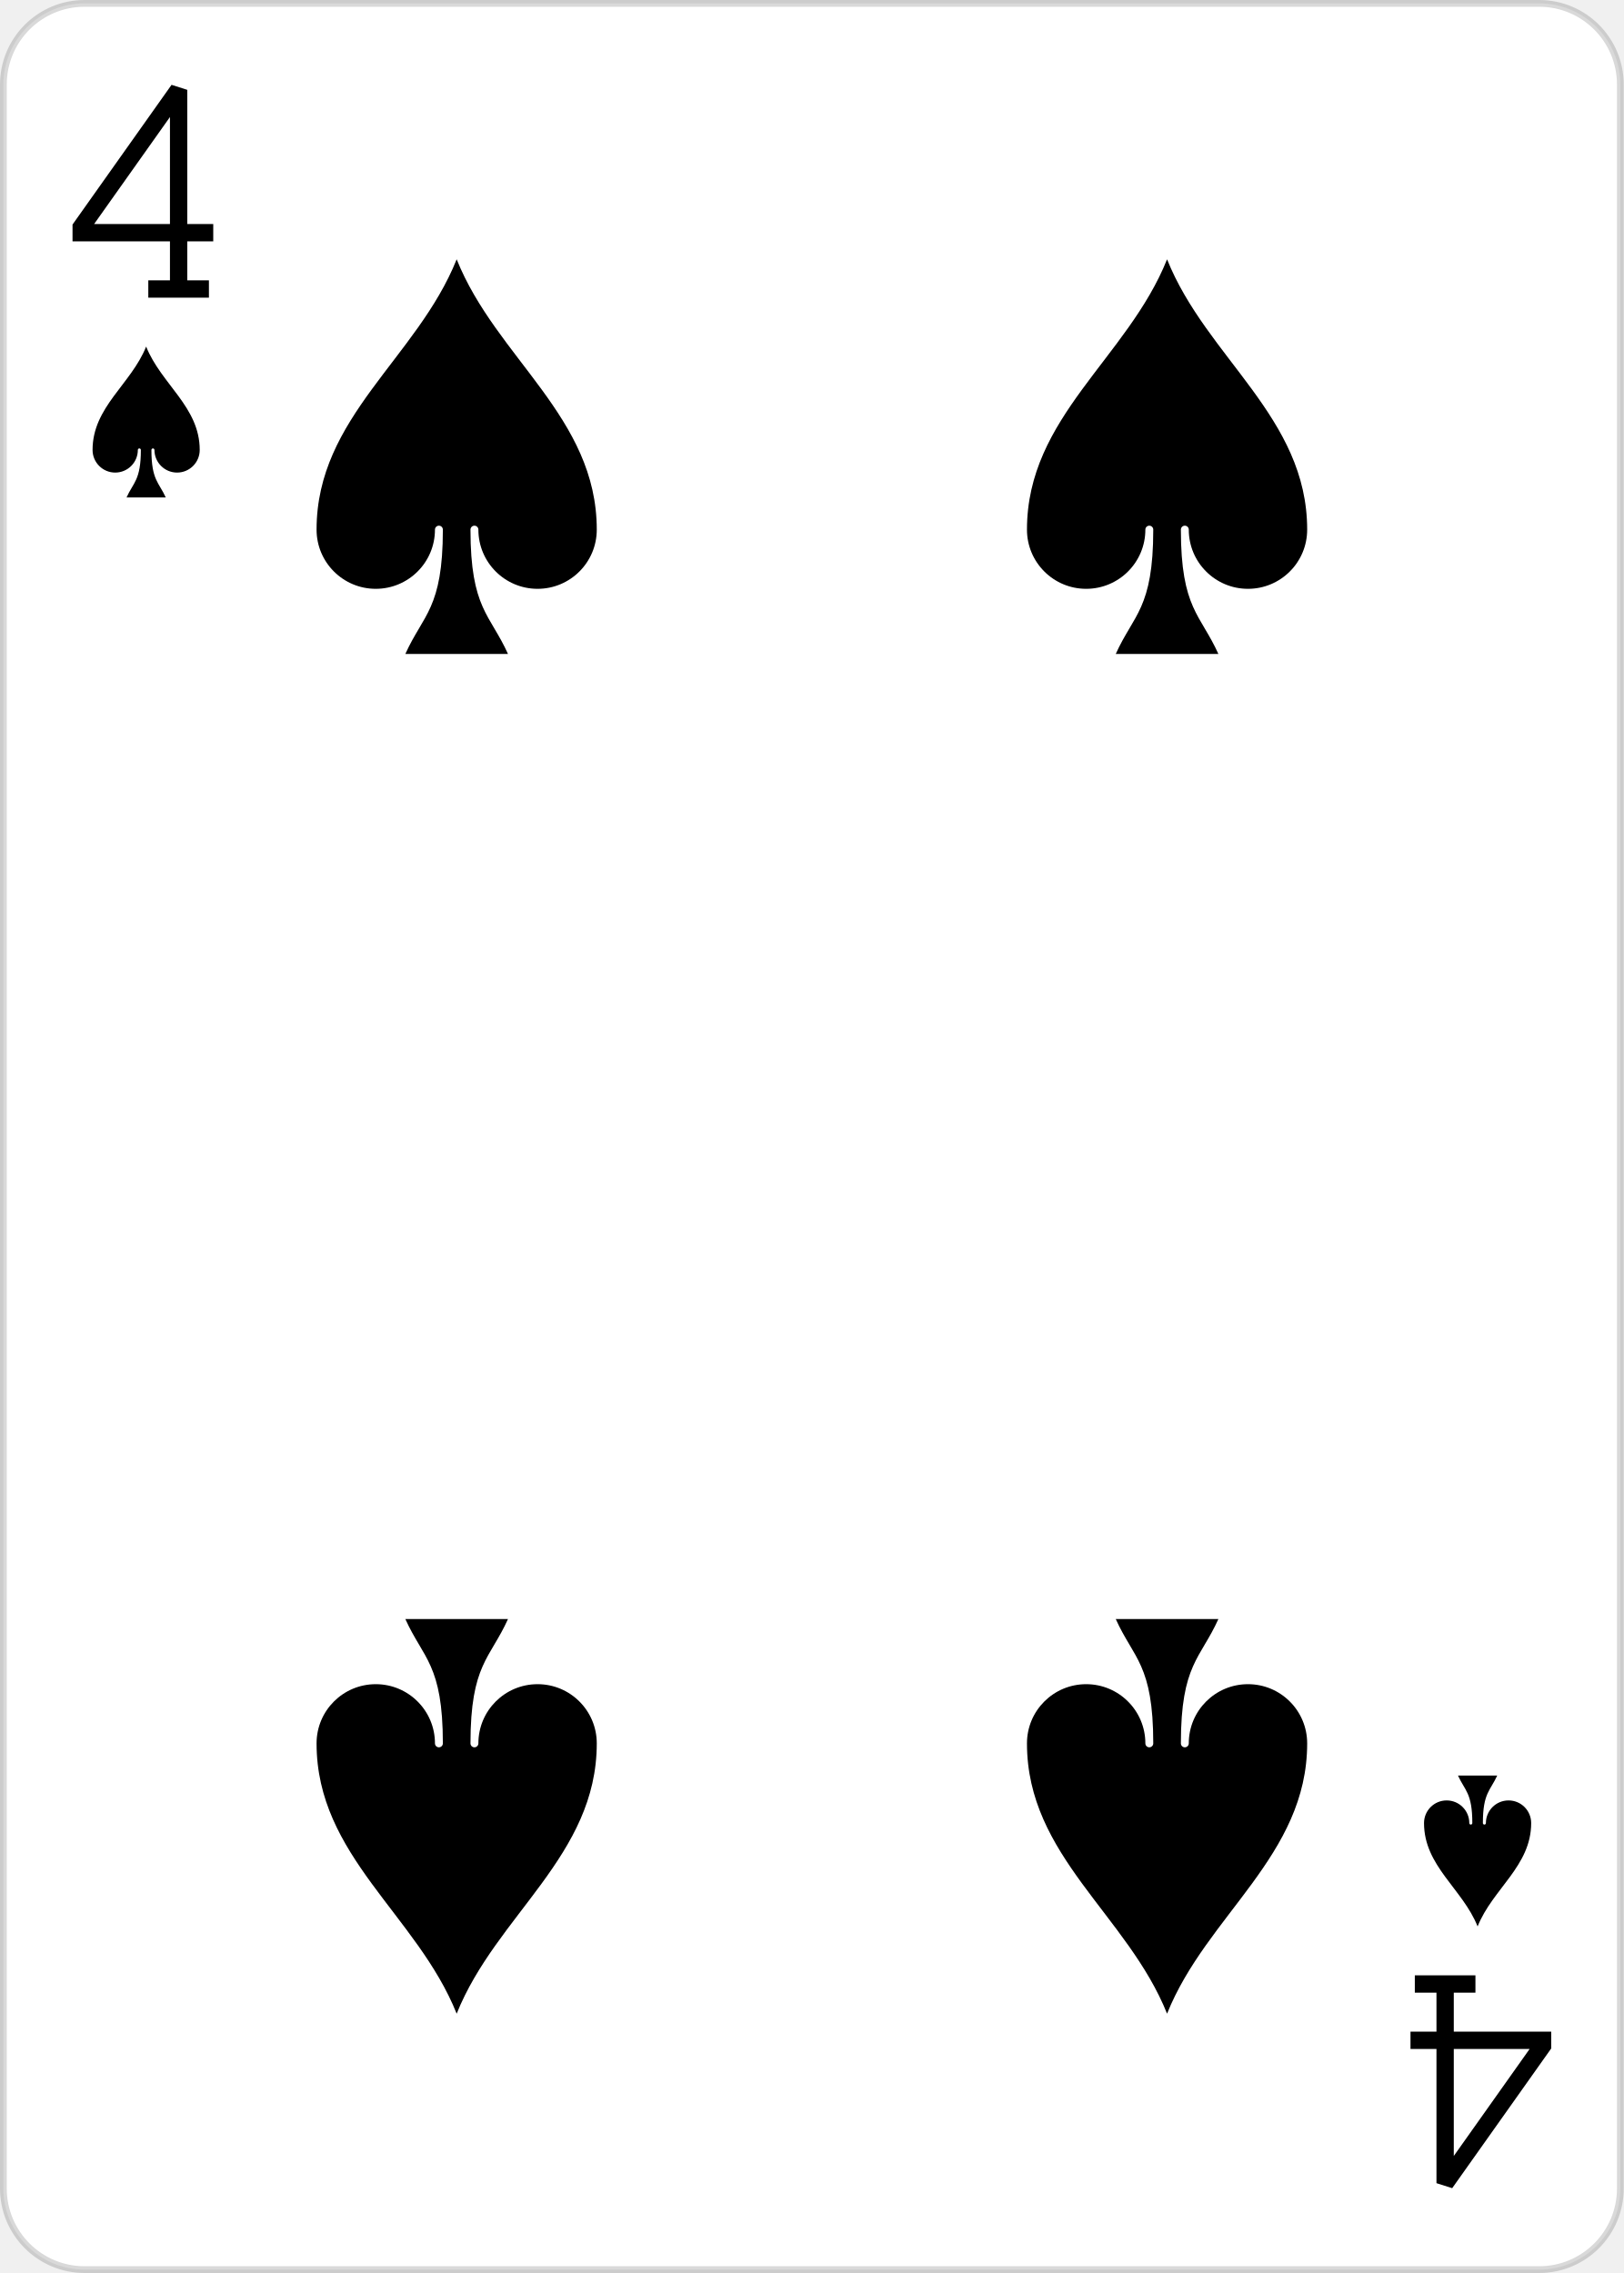
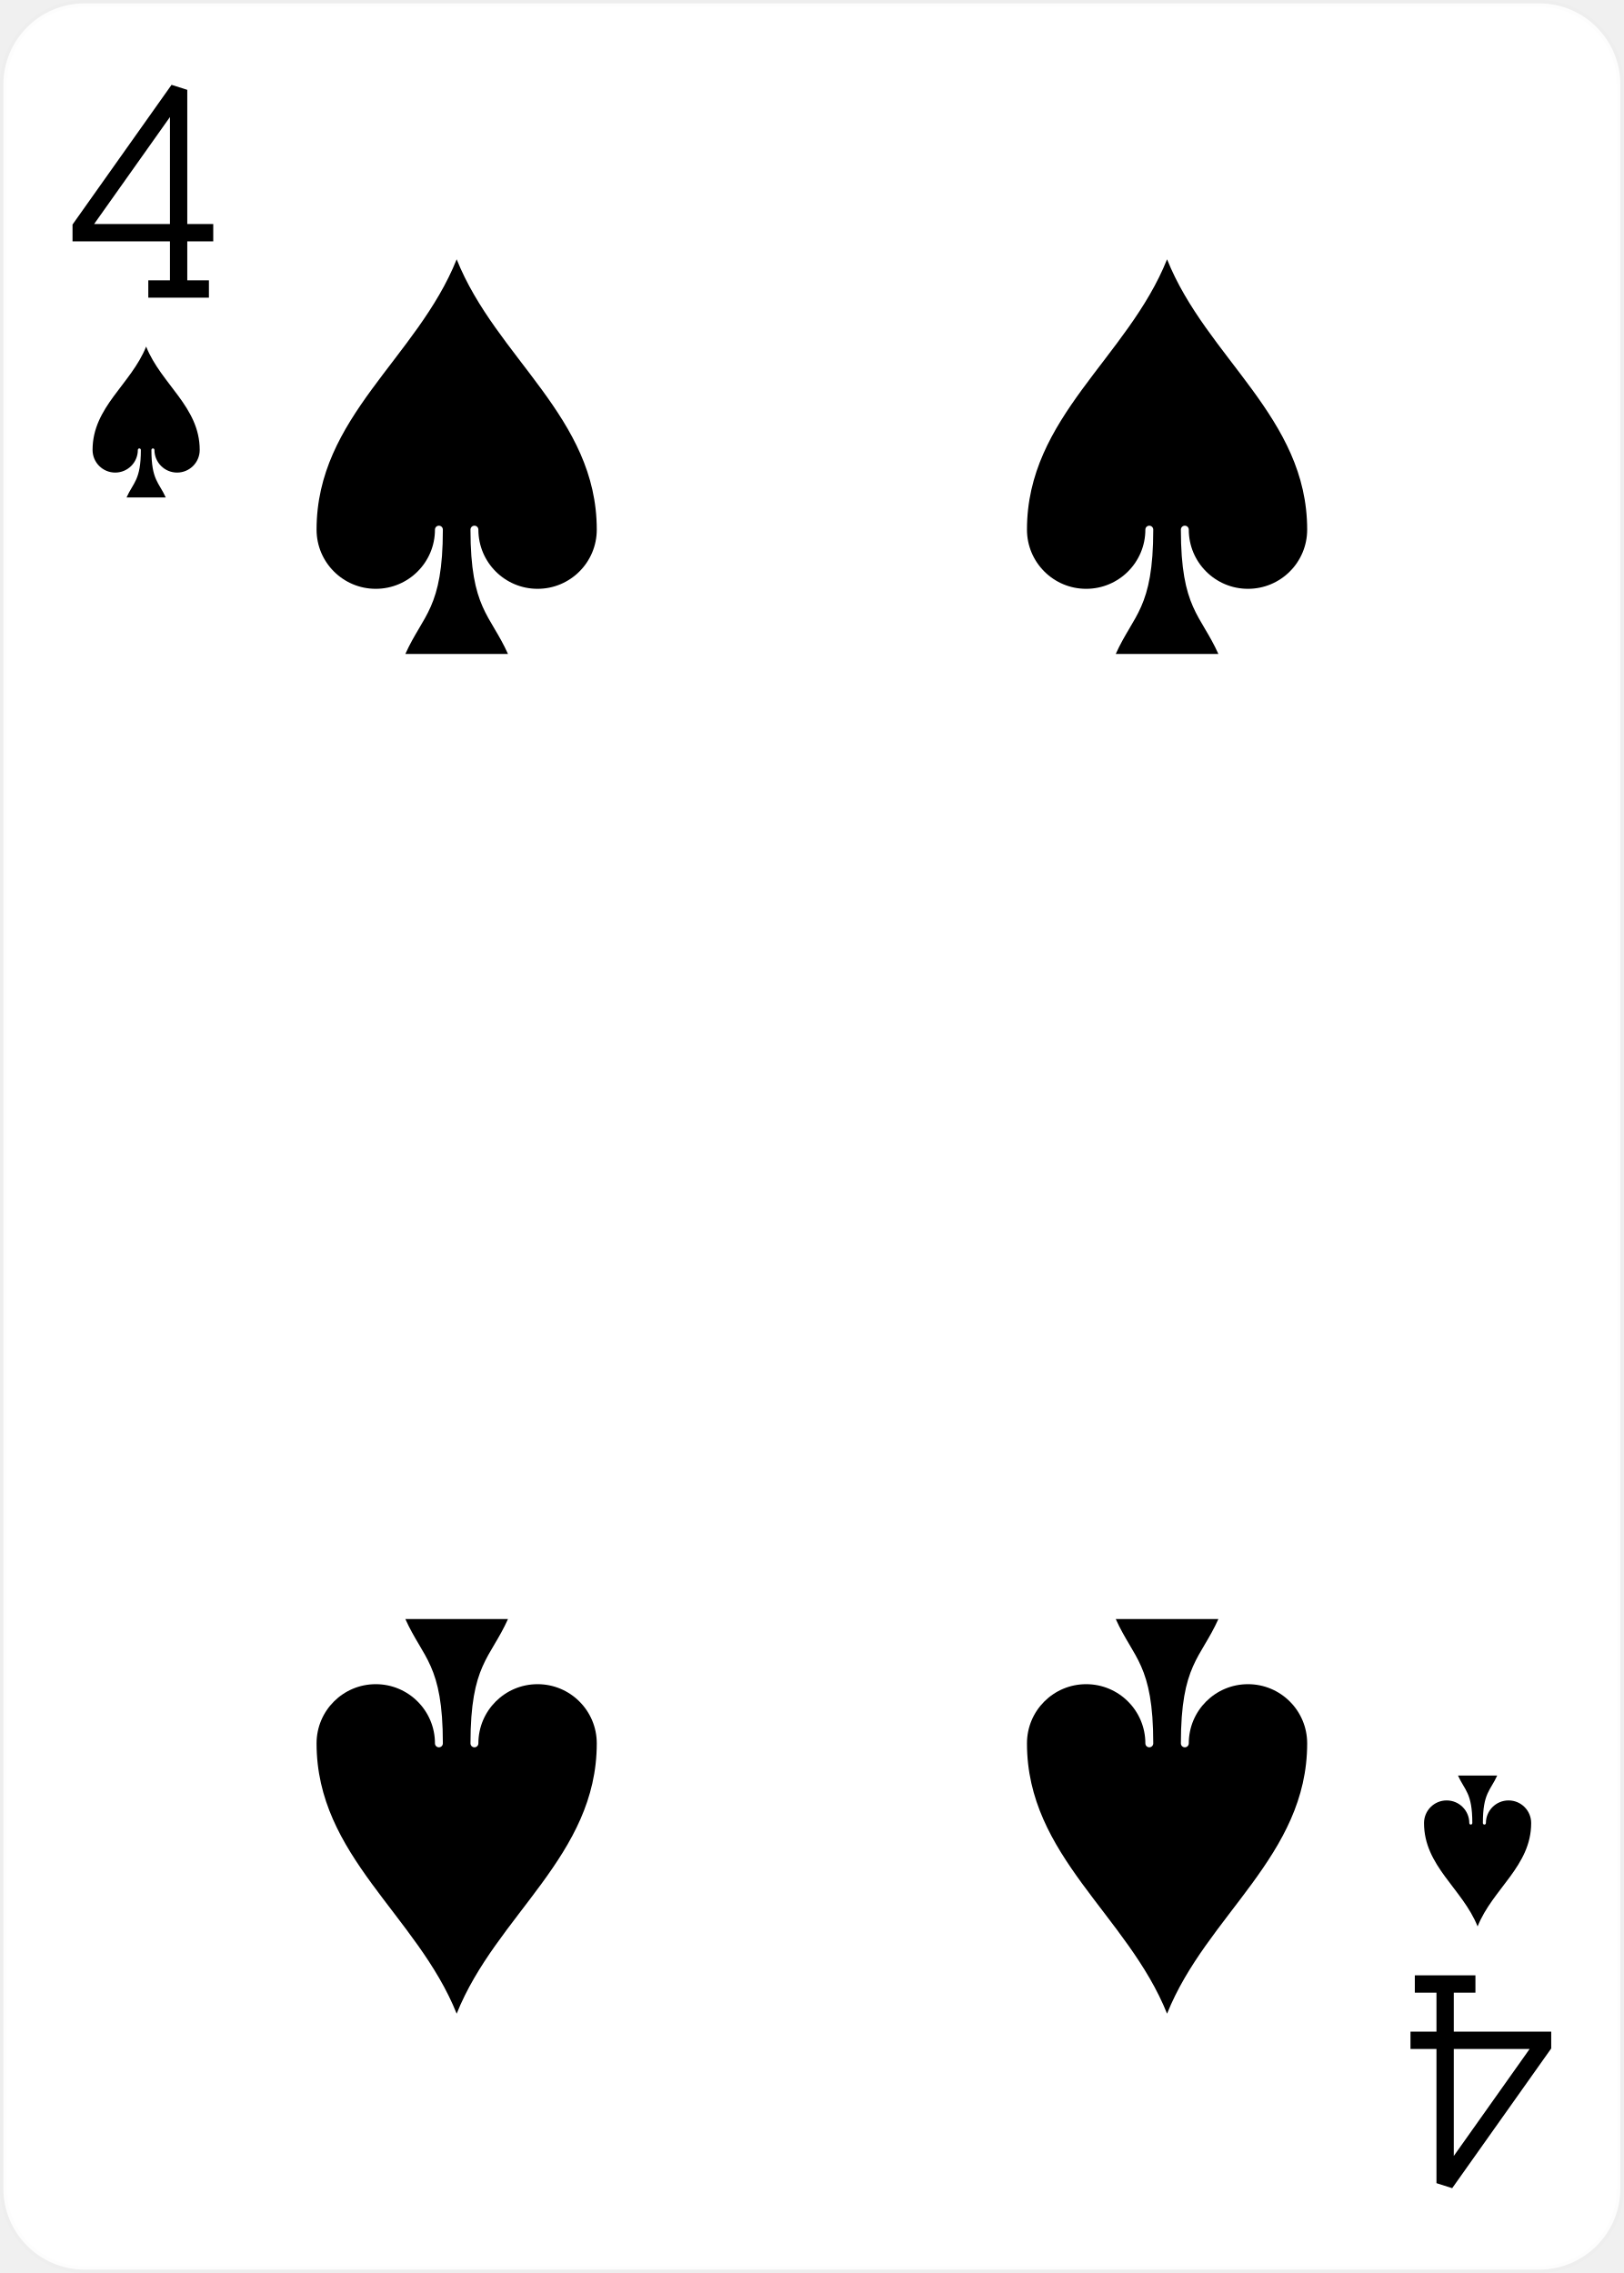
<svg xmlns="http://www.w3.org/2000/svg" xmlns:xlink="http://www.w3.org/1999/xlink" class="card" face="4S" height="13.125in" preserveAspectRatio="none" viewBox="-120 -168 240 336" width="9.375in">
  <style>
    /* CSS pour centrer le SVG dans l'écran */
    svg {
        position: absolute;
        top: 50%;
        left: 50%;
        transform: translate(-50%, -50%);
    }
    body {
        margin: 0;
        overflow: hidden;
    }
</style>
  <defs>
    <symbol id="SS4" viewBox="-600 -600 1200 1200" preserveAspectRatio="xMinYMid">
      <path d="M0 -500C100 -250 355 -100 355 185A150 150 0 0 1 55 185A10 10 0 0 0 35 185C35 385 85 400 130 500L-130 500C-85 400 -35 385 -35 185A10 10 0 0 0 -55 185A150 150 0 0 1 -355 185C-355 -100 -100 -250 0 -500Z" fill="black" />
    </symbol>
    <symbol id="VS4" viewBox="-500 -500 1000 1000" preserveAspectRatio="xMinYMid">
      <path d="M50 460L250 460M150 460L150 -460L-300 175L-300 200L270 200" stroke="black" stroke-width="80" stroke-linecap="square" stroke-miterlimit="1.5" fill="none" />
    </symbol>
  </defs>
-   <rect width="239" height="335" x="-119.5" y="-167.5" rx="12" ry="12" fill="white" stroke="rgba(0,0,0,0.15)" />
+   <rect width="239" height="335" x="-119.5" y="-167.5" rx="12" ry="12" fill="white" stroke="rgba(0,0,0,0.01)" />
  <use xlink:href="#VS4" height="32" width="32" x="-114.4" y="-156" />
  <use xlink:href="#SS4" height="26.769" width="26.769" x="-111.784" y="-119" />
  <use xlink:href="#SS4" height="70" width="70" x="-87.501" y="-135.501" />
  <use xlink:href="#SS4" height="70" width="70" x="17.501" y="-135.501" />
  <g transform="rotate(180)">
    <use xlink:href="#VS4" height="32" width="32" x="-114.4" y="-156" />
    <use xlink:href="#SS4" height="26.769" width="26.769" x="-111.784" y="-119" />
    <use xlink:href="#SS4" height="70" width="70" x="-87.501" y="-135.501" />
    <use xlink:href="#SS4" height="70" width="70" x="17.501" y="-135.501" />
  </g>
</svg>
